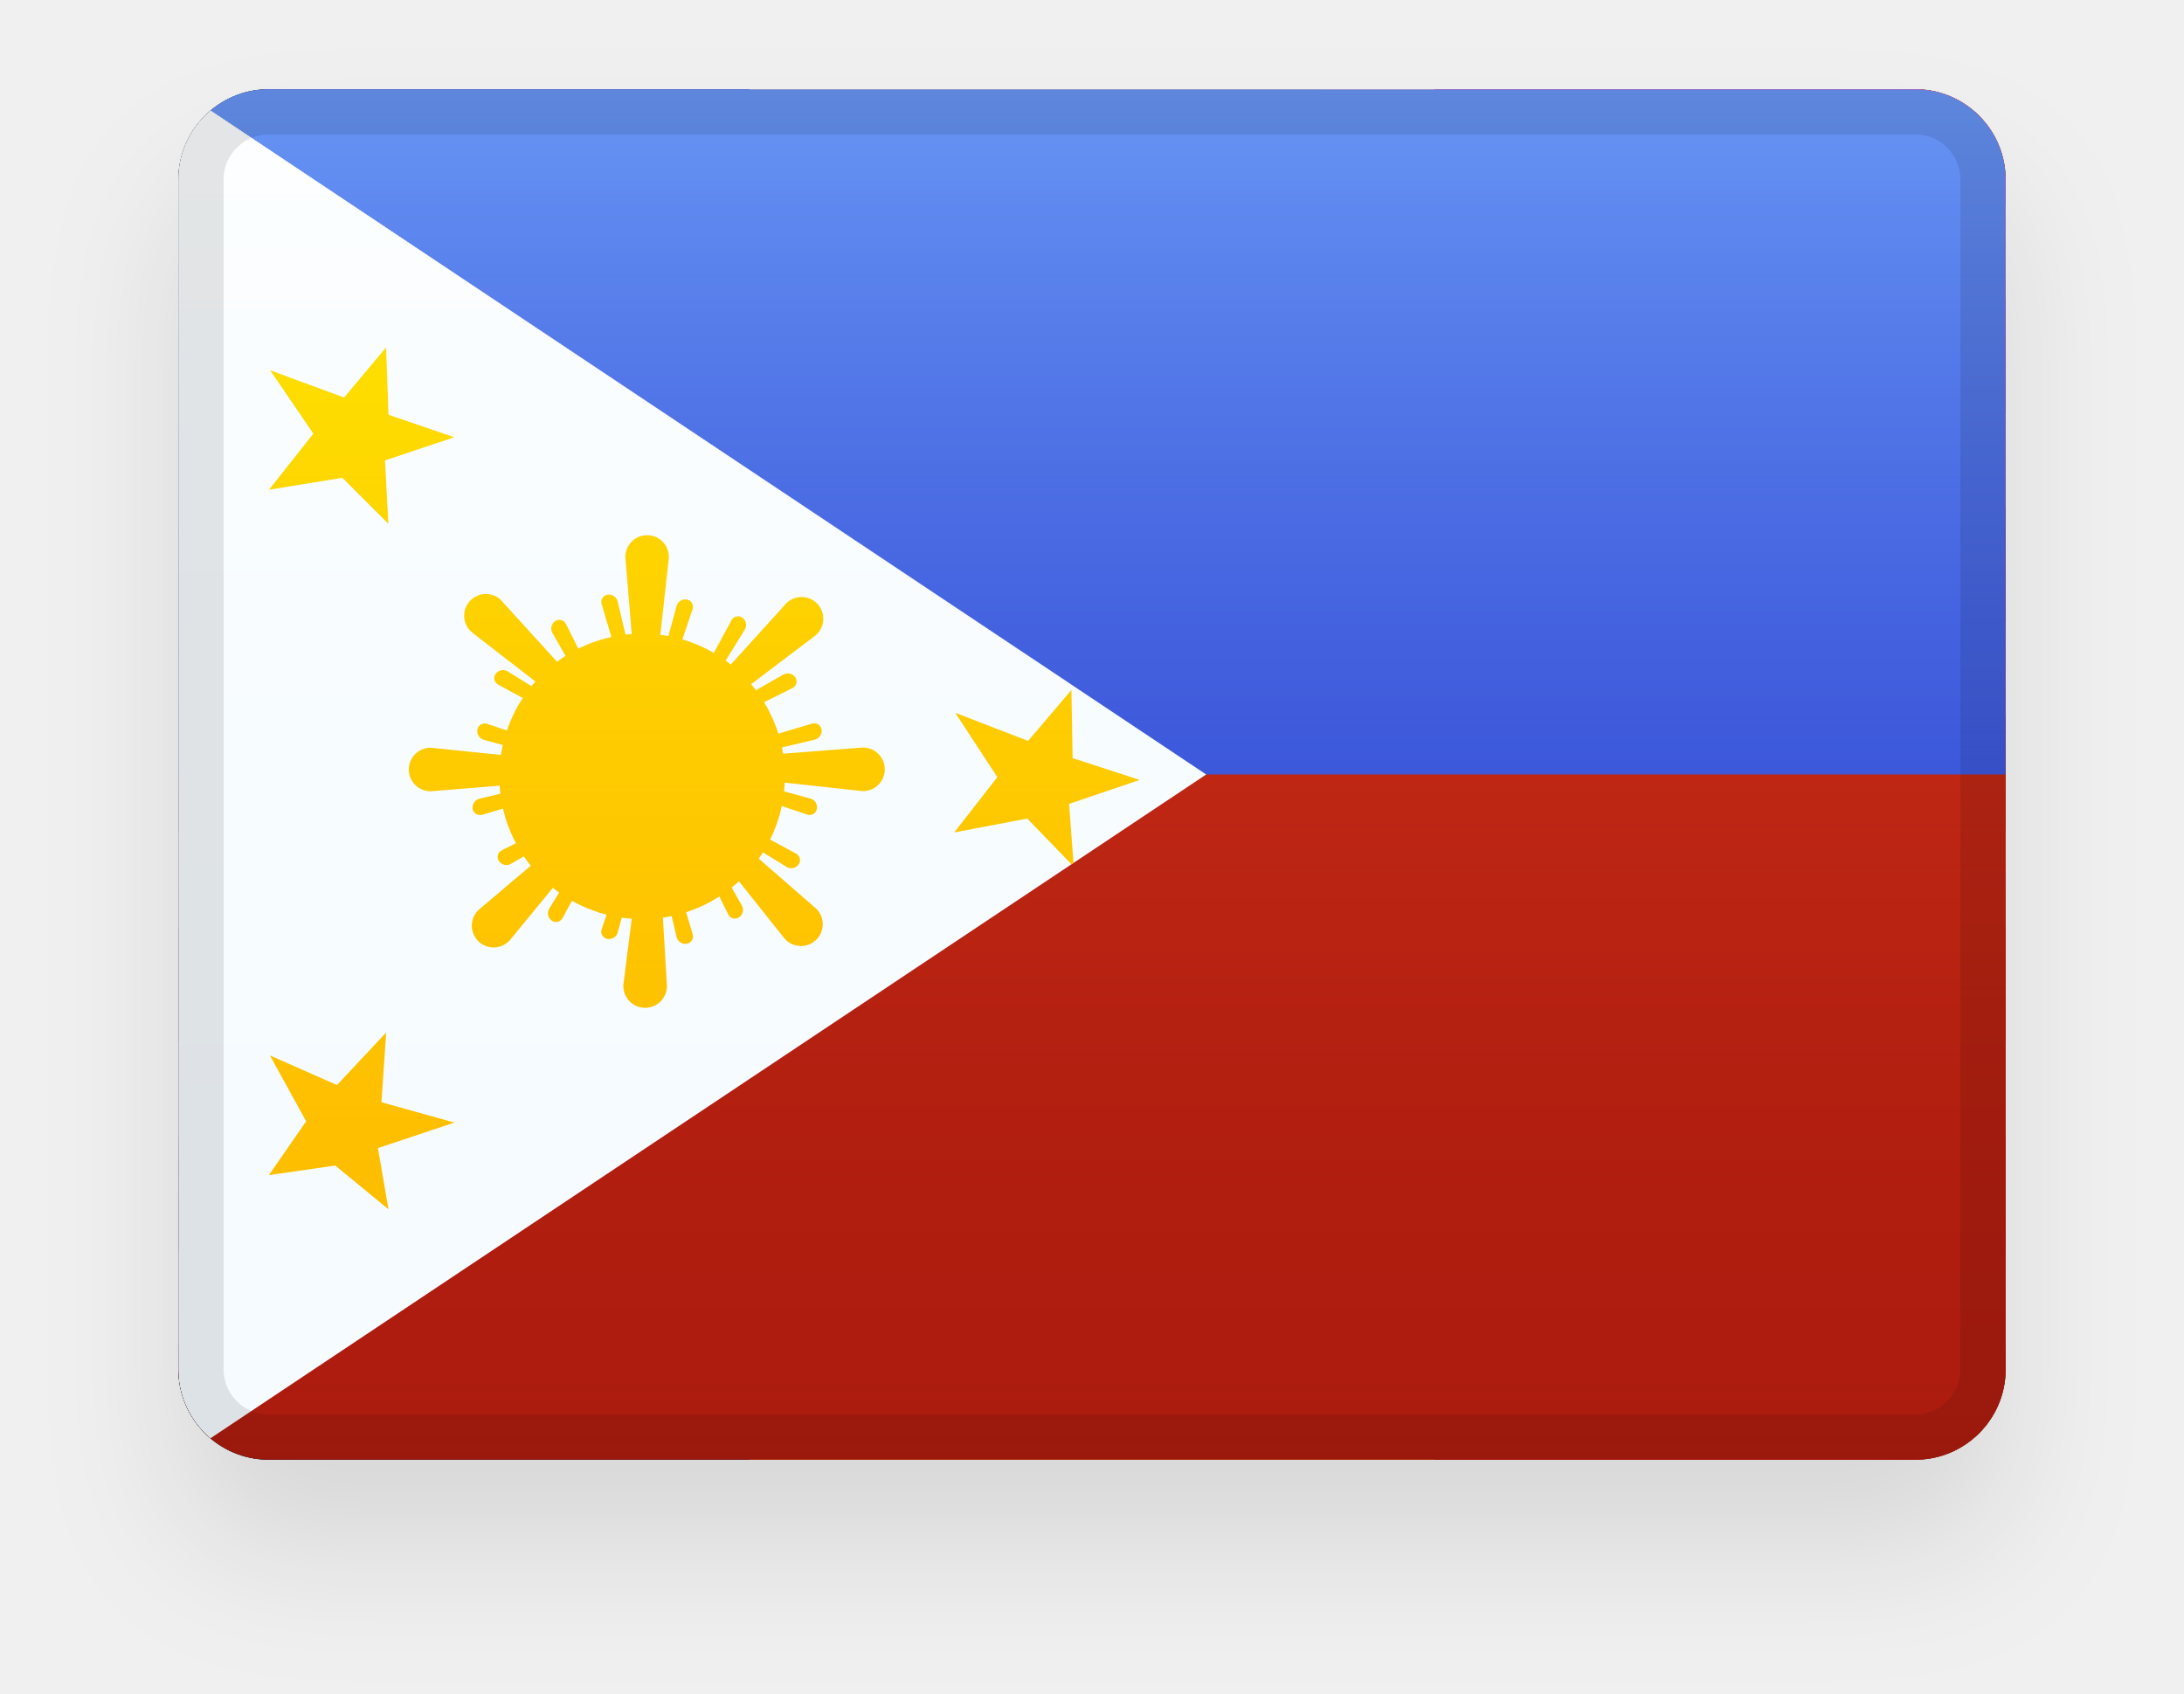
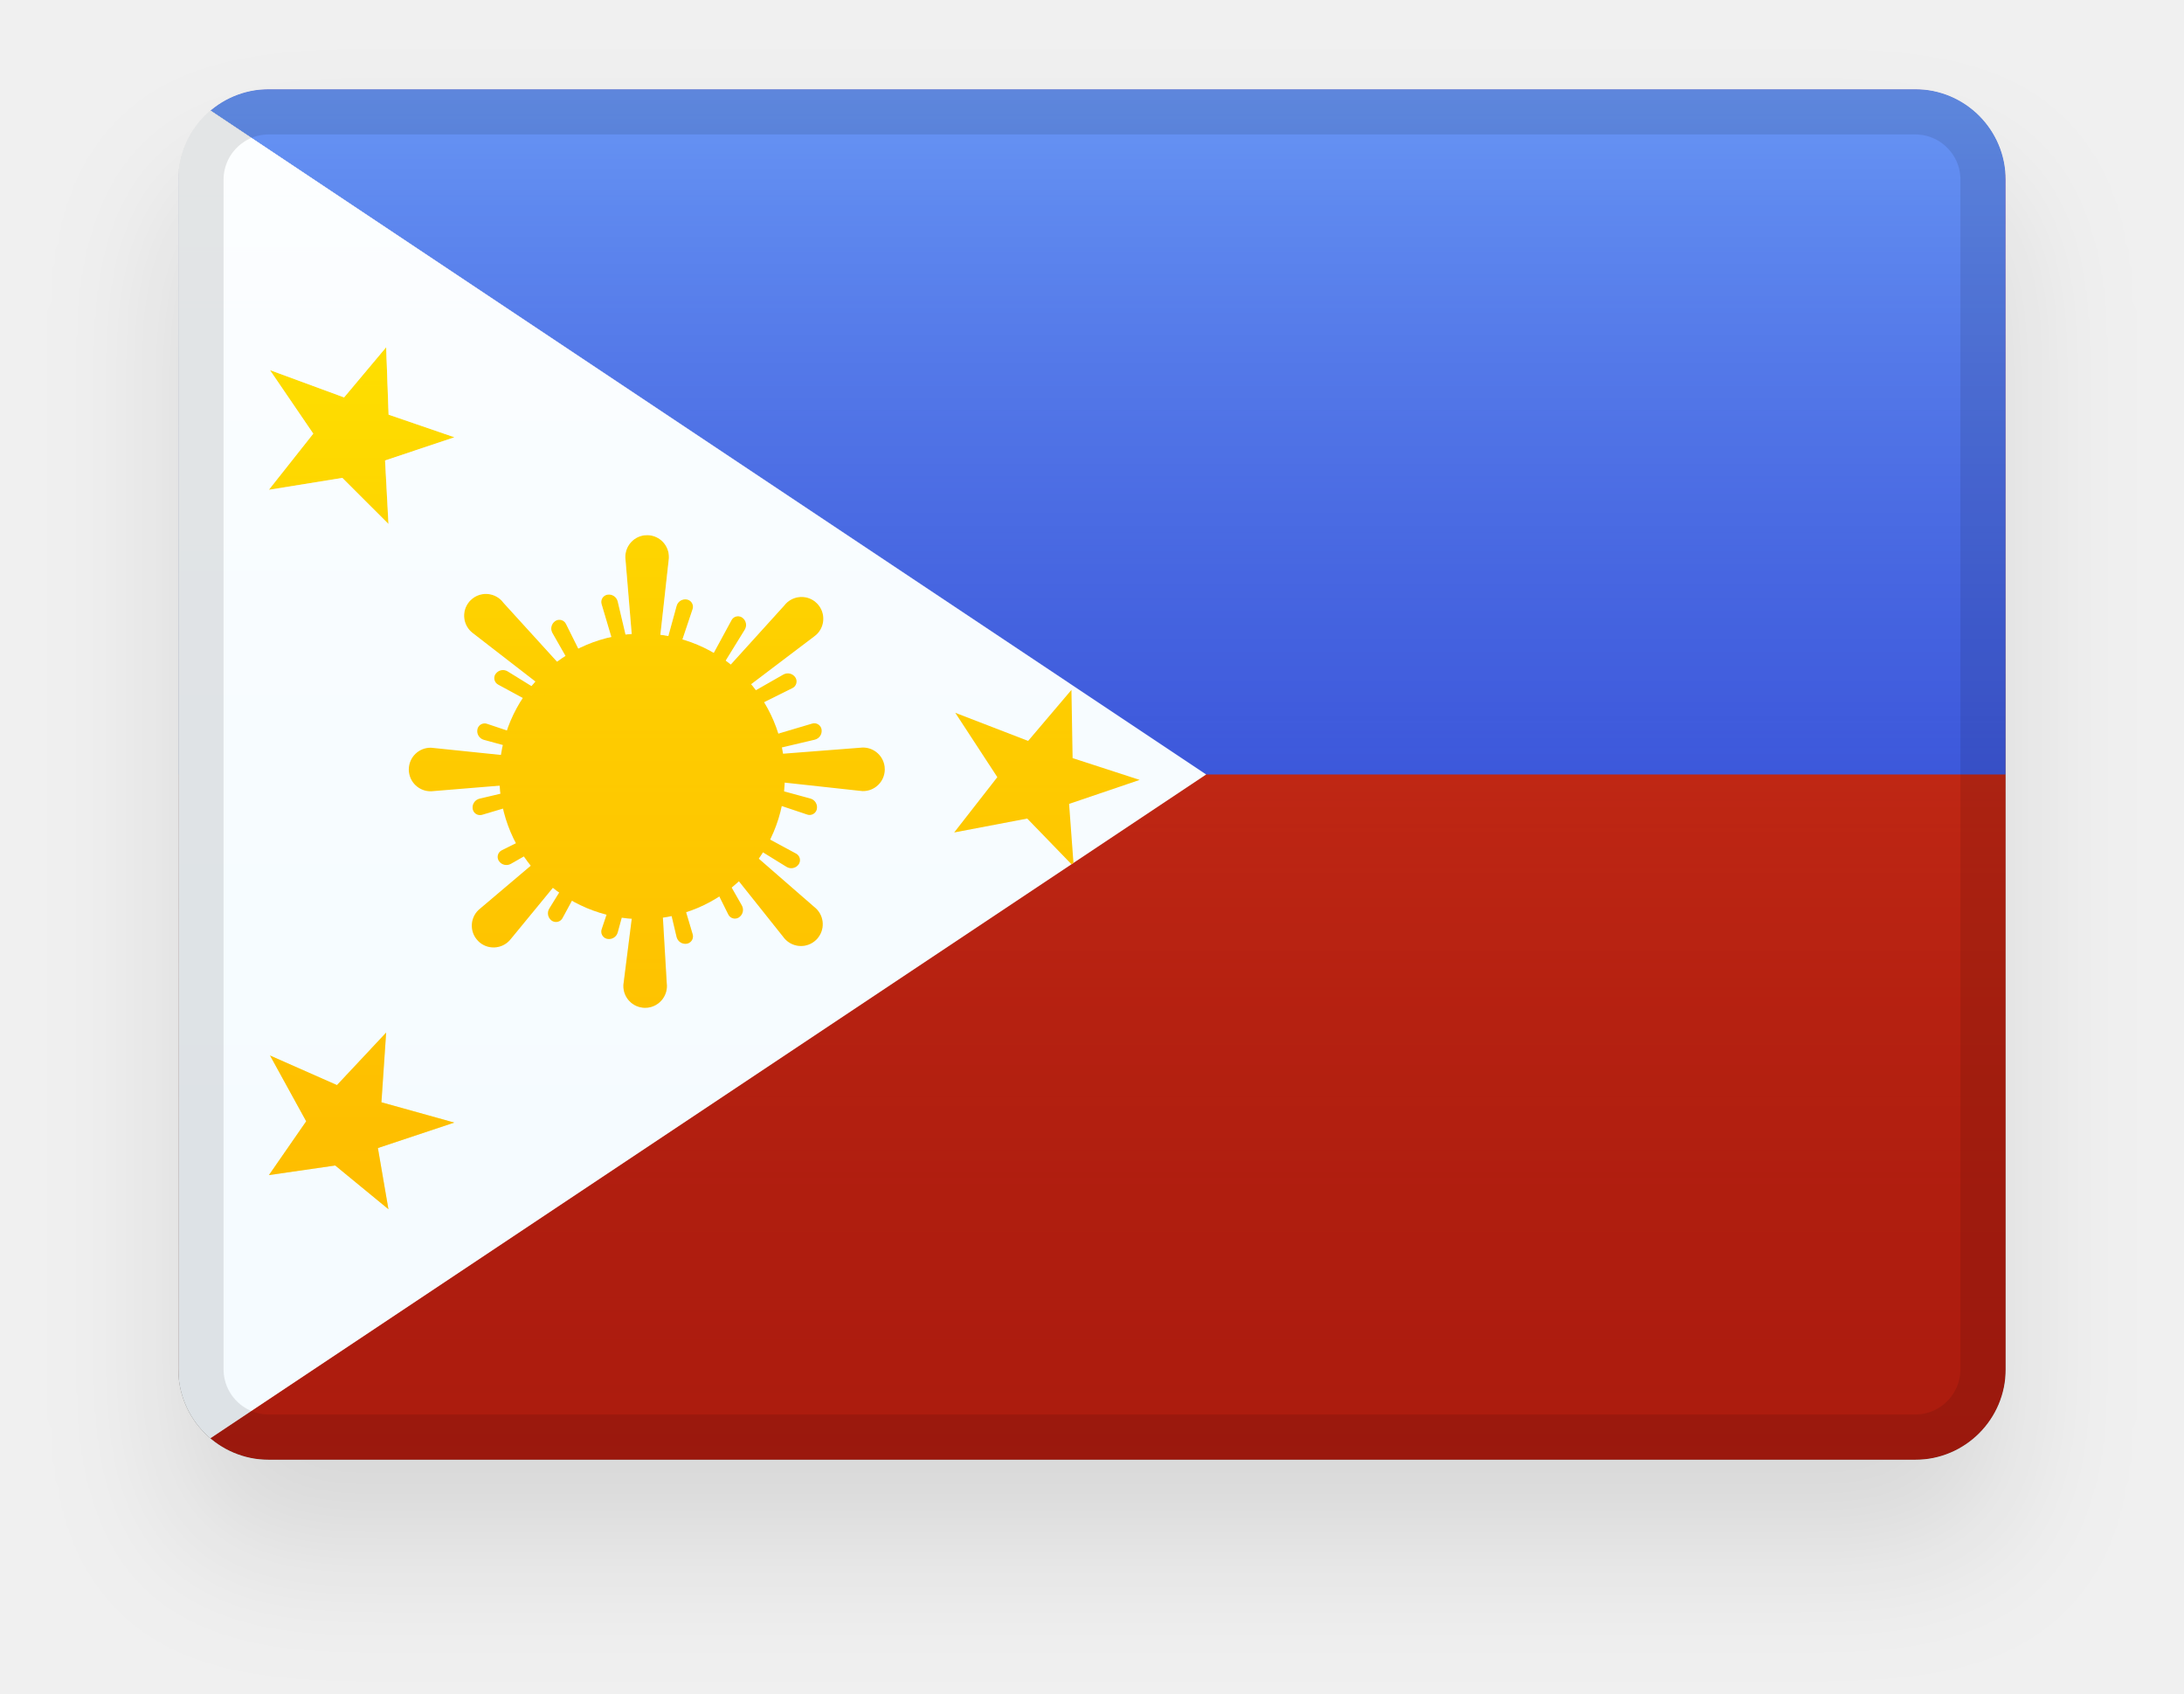
<svg xmlns="http://www.w3.org/2000/svg" width="49" height="38" viewBox="0 0 49 38" fill="none">
-   <g filter="url(#filter0_d_924_2384)">
-     <g clip-path="url(#clip0_924_2384)">
-       <path fill-rule="evenodd" clip-rule="evenodd" d="M4 2V32.75H45V2H4Z" fill="#009933" />
-       <mask id="mask0_924_2384" style="mask-type:alpha" maskUnits="userSpaceOnUse" x="4" y="2" width="41" height="31">
-         <path fill-rule="evenodd" clip-rule="evenodd" d="M4 2V32.75H45V2H4Z" fill="white" />
-       </mask>
-       <g mask="url(#mask0_924_2384)">
-         <g filter="url(#filter1_d_924_2384)">
-           <path fill-rule="evenodd" clip-rule="evenodd" d="M24.406 6.746L40.04 17.641L24.194 27.845L8.88 17.43L24.406 6.746Z" fill="#FFD221" />
-           <path fill-rule="evenodd" clip-rule="evenodd" d="M24.406 6.746L40.04 17.641L24.194 27.845L8.88 17.43L24.406 6.746Z" fill="url(#paint0_linear_924_2384)" />
-         </g>
-         <path fill-rule="evenodd" clip-rule="evenodd" d="M24.5 24.037C28.038 24.037 30.906 21.169 30.906 17.631C30.906 14.093 28.038 11.225 24.5 11.225C20.962 11.225 18.094 14.093 18.094 17.631C18.094 21.169 20.962 24.037 24.5 24.037Z" fill="#2E42A5" />
-         <mask id="mask1_924_2384" style="mask-type:alpha" maskUnits="userSpaceOnUse" x="18" y="11" width="13" height="14">
-           <path fill-rule="evenodd" clip-rule="evenodd" d="M24.5 24.037C28.038 24.037 30.906 21.169 30.906 17.631C30.906 14.093 28.038 11.225 24.5 11.225C20.962 11.225 18.094 14.093 18.094 17.631C18.094 21.169 20.962 24.037 24.5 24.037Z" fill="white" />
-         </mask>
-         <g mask="url(#mask1_924_2384)">
-           <path fill-rule="evenodd" clip-rule="evenodd" d="M22.424 20.668L22.138 20.818L22.193 20.5L21.961 20.274L22.281 20.227L22.424 19.938L22.567 20.227L22.887 20.274L22.656 20.5L22.711 20.818L22.424 20.668Z" fill="#F7FCFF" />
-           <path fill-rule="evenodd" clip-rule="evenodd" d="M24.987 20.668L24.701 20.818L24.755 20.5L24.524 20.274L24.844 20.227L24.987 19.938L25.13 20.227L25.45 20.274L25.218 20.5L25.273 20.818L24.987 20.668Z" fill="#F7FCFF" />
-           <path fill-rule="evenodd" clip-rule="evenodd" d="M24.987 22.205L24.701 22.355L24.755 22.037L24.524 21.811L24.844 21.765L24.987 21.475L25.13 21.765L25.45 21.811L25.218 22.037L25.273 22.355L24.987 22.205Z" fill="#F7FCFF" />
-           <path fill-rule="evenodd" clip-rule="evenodd" d="M23.706 16.824L23.419 16.974L23.474 16.656L23.243 16.43L23.562 16.384L23.706 16.094L23.849 16.384L24.169 16.43L23.937 16.656L23.992 16.974L23.706 16.824Z" fill="#F7FCFF" />
-           <path fill-rule="evenodd" clip-rule="evenodd" d="M23.706 19.387L23.419 19.537L23.474 19.218L23.243 18.993L23.562 18.946L23.706 18.656L23.849 18.946L24.169 18.993L23.937 19.218L23.992 19.537L23.706 19.387Z" fill="#F7FCFF" />
-           <path fill-rule="evenodd" clip-rule="evenodd" d="M21.913 18.105L21.627 18.256L21.681 17.937L21.45 17.711L21.77 17.665L21.913 17.375L22.056 17.665L22.376 17.711L22.144 17.937L22.199 18.256L21.913 18.105Z" fill="#F7FCFF" />
-           <path fill-rule="evenodd" clip-rule="evenodd" d="M20.116 19.131L19.83 19.281L19.884 18.962L19.653 18.737L19.973 18.69L20.116 18.4L20.259 18.69L20.579 18.737L20.347 18.962L20.402 19.281L20.116 19.131Z" fill="#F7FCFF" />
-           <path fill-rule="evenodd" clip-rule="evenodd" d="M26.014 14.775L25.728 14.926L25.783 14.607L25.551 14.381L25.871 14.335L26.014 14.045L26.157 14.335L26.477 14.381L26.246 14.607L26.3 14.926L26.014 14.775Z" fill="#F7FCFF" />
-           <path d="M16.719 16.088L16.911 13.533C23.059 13.997 27.911 16.018 31.406 19.613L29.569 21.4C26.539 18.283 22.276 16.508 16.719 16.088Z" fill="#F7FCFF" />
-           <path d="M19.746 15.585L19.812 14.947C23.775 15.358 27.174 16.876 29.999 19.498L29.563 19.967C26.841 17.441 23.572 15.981 19.746 15.585Z" fill="#009933" />
-         </g>
-         <mask id="mask2_924_2384" style="mask-type:alpha" maskUnits="userSpaceOnUse" x="4" y="2" width="41" height="31">
-           <rect x="4" y="2" width="41" height="30.75" fill="white" />
-         </mask>
-         <g mask="url(#mask2_924_2384)">
-           <path fill-rule="evenodd" clip-rule="evenodd" d="M4 19.938H45V32.75H4V19.938Z" fill="#AB0403" />
-           <path fill-rule="evenodd" clip-rule="evenodd" d="M4 12.25H45V19.938H4V12.25Z" fill="#F7FCFF" />
-           <path fill-rule="evenodd" clip-rule="evenodd" d="M4 2H45V14.812H4V2Z" fill="#AB0403" />
-         </g>
-       </g>
-       <mask id="mask3_924_2384" style="mask-type:alpha" maskUnits="userSpaceOnUse" x="4" y="2" width="41" height="31">
+   <g filter="url(#filter0_d_1020_4787)">
+     <g clip-path="url(#clip0_1020_4787)">
+       <mask id="mask0_1020_4787" style="mask-type:luminance" maskUnits="userSpaceOnUse" x="4" y="2" width="41" height="31">
        <rect x="4" y="2" width="41" height="30.75" fill="white" />
      </mask>
-       <g mask="url(#mask3_924_2384)">
-         <path fill-rule="evenodd" clip-rule="evenodd" d="M4 2H45V32.75H4V2Z" fill="#F7FCFF" />
-         <path fill-rule="evenodd" clip-rule="evenodd" d="M4 20.791V23.354H45V20.791H4Z" fill="#E31D1C" />
-         <path fill-rule="evenodd" clip-rule="evenodd" d="M4 25.49V28.053H45V25.49H4Z" fill="#E31D1C" />
-         <path fill-rule="evenodd" clip-rule="evenodd" d="M4 11.396V13.959H45V11.396H4Z" fill="#E31D1C" />
-         <path fill-rule="evenodd" clip-rule="evenodd" d="M4 30.188V32.75H45V30.188H4Z" fill="#E31D1C" />
-         <path fill-rule="evenodd" clip-rule="evenodd" d="M4 16.094V18.656H45V16.094H4Z" fill="#E31D1C" />
-         <path fill-rule="evenodd" clip-rule="evenodd" d="M4 2V4.562H45V2H4Z" fill="#E31D1C" />
-         <path fill-rule="evenodd" clip-rule="evenodd" d="M4 6.697V9.26H45V6.697H4Z" fill="#E31D1C" />
-         <rect x="4" y="2" width="25.625" height="16.656" fill="#2E42A5" />
-         <path fill-rule="evenodd" clip-rule="evenodd" d="M11.333 5.765L10.403 6.417L10.717 5.256L9.891 4.521H10.97L11.332 3.574L11.756 4.521H12.676L11.953 5.256L12.233 6.417L11.333 5.765ZM6.208 5.765L5.278 6.417L5.592 5.257L4.766 4.521H5.845L6.206 3.574L6.631 4.521H7.55L6.828 5.257L7.108 6.417L6.208 5.765ZM15.528 6.417L16.458 5.765L17.358 6.417L17.078 5.256L17.801 4.521H16.881L16.456 3.574L16.095 4.521H15.016L15.842 5.256L15.528 6.417ZM21.583 5.765L20.653 6.417L20.967 5.256L20.141 4.521H21.22L21.581 3.574L22.006 4.521H22.926L22.203 5.256L22.483 6.417L21.583 5.765ZM5.278 11.542L6.208 10.89L7.108 11.542L6.828 10.382L7.551 9.646H6.631L6.207 8.699L5.845 9.646H4.766L5.592 10.382L5.278 11.542ZM11.333 10.89L10.403 11.542L10.717 10.382L9.891 9.646H10.97L11.332 8.699L11.756 9.646H12.676L11.953 10.382L12.233 11.542L11.333 10.89ZM15.528 11.542L16.458 10.89L17.358 11.542L17.078 10.382L17.801 9.646H16.881L16.456 8.699L16.095 9.646H15.016L15.842 10.382L15.528 11.542ZM21.583 10.89L20.653 11.542L20.967 10.382L20.141 9.646H21.22L21.581 8.699L22.006 9.646H22.926L22.203 10.382L22.483 11.542L21.583 10.89ZM5.278 16.667L6.208 16.015L7.108 16.667L6.828 15.507L7.551 14.771H6.631L6.207 13.824L5.845 14.771H4.766L5.592 15.507L5.278 16.667ZM11.333 16.015L10.403 16.667L10.717 15.507L9.891 14.771H10.97L11.332 13.824L11.756 14.771H12.676L11.953 15.507L12.233 16.667L11.333 16.015ZM15.528 16.667L16.458 16.015L17.358 16.667L17.078 15.507L17.801 14.771H16.881L16.456 13.824L16.095 14.771H15.016L15.842 15.507L15.528 16.667ZM21.583 16.015L20.653 16.667L20.967 15.507L20.141 14.771H21.22L21.581 13.824L22.006 14.771H22.926L22.203 15.507L22.483 16.667L21.583 16.015ZM25.778 6.417L26.708 5.765L27.608 6.417L27.328 5.256L28.051 4.521H27.131L26.706 3.574L26.345 4.521H25.266L26.092 5.256L25.778 6.417ZM26.708 10.89L25.778 11.542L26.092 10.382L25.266 9.646H26.345L26.706 8.699L27.131 9.646H28.051L27.328 10.382L27.608 11.542L26.708 10.89ZM25.778 16.667L26.708 16.015L27.608 16.667L27.328 15.507L28.051 14.771H27.131L26.706 13.824L26.345 14.771H25.266L26.092 15.507L25.778 16.667ZM8.77 8.327L7.84 8.979L8.154 7.819L7.328 7.084H8.407L8.769 6.137L9.193 7.084H10.113L9.39 7.819L9.67 8.979L8.77 8.327ZM12.965 8.979L13.895 8.327L14.795 8.979L14.515 7.819L15.238 7.084H14.318L13.894 6.137L13.532 7.084H12.453L13.279 7.819L12.965 8.979ZM19.02 8.327L18.09 8.979L18.404 7.819L17.578 7.084H18.657L19.019 6.137L19.443 7.084H20.363L19.64 7.819L19.92 8.979L19.02 8.327ZM7.84 14.104L8.77 13.452L9.67 14.104L9.39 12.944L10.113 12.209H9.193L8.769 11.262L8.407 12.209H7.328L8.154 12.944L7.84 14.104ZM13.895 13.452L12.965 14.104L13.279 12.944L12.453 12.209H13.532L13.894 11.262L14.318 12.209H15.238L14.515 12.944L14.795 14.104L13.895 13.452ZM18.09 14.104L19.02 13.452L19.92 14.104L19.64 12.944L20.363 12.209H19.443L19.019 11.262L18.657 12.209H17.578L18.404 12.944L18.09 14.104ZM24.145 8.327L23.215 8.979L23.529 7.819L22.703 7.084H23.782L24.144 6.137L24.568 7.084H25.488L24.765 7.819L25.045 8.979L24.145 8.327ZM23.215 14.104L24.145 13.452L25.045 14.104L24.765 12.944L25.488 12.209H24.568L24.144 11.262L23.782 12.209H22.703L23.529 12.944L23.215 14.104Z" fill="#F7FCFF" />
-       </g>
-       <mask id="mask4_924_2384" style="mask-type:alpha" maskUnits="userSpaceOnUse" x="4" y="2" width="41" height="31">
-         <rect x="4" y="2" width="41" height="30.75" fill="white" />
-       </mask>
-       <g mask="url(#mask4_924_2384)">
-         <path fill-rule="evenodd" clip-rule="evenodd" d="M16.812 2H32.188V32.75H16.812V2Z" fill="#FBCD17" />
-         <path fill-rule="evenodd" clip-rule="evenodd" d="M32.188 2H45V32.75H32.188V2Z" fill="#E11C1B" />
-         <path fill-rule="evenodd" clip-rule="evenodd" d="M4 2H16.812V32.75H4V2Z" fill="#2E42A5" />
-       </g>
-       <mask id="mask5_924_2384" style="mask-type:alpha" maskUnits="userSpaceOnUse" x="4" y="2" width="41" height="31">
-         <rect x="4" y="2" width="41" height="30.75" fill="white" />
-       </mask>
-       <g mask="url(#mask5_924_2384)">
+       <g mask="url(#mask0_1020_4787)">
        <path fill-rule="evenodd" clip-rule="evenodd" d="M4 2V32.75H45V2H4Z" fill="#BF2714" />
-         <mask id="mask6_924_2384" style="mask-type:alpha" maskUnits="userSpaceOnUse" x="4" y="2" width="41" height="31">
+         <mask id="mask1_1020_4787" style="mask-type:luminance" maskUnits="userSpaceOnUse" x="4" y="2" width="41" height="31">
          <path fill-rule="evenodd" clip-rule="evenodd" d="M4 2V32.75H45V2H4Z" fill="white" />
        </mask>
-         <g mask="url(#mask6_924_2384)">
+         <g mask="url(#mask1_1020_4787)">
          <path fill-rule="evenodd" clip-rule="evenodd" d="M4 -0.562V17.375H45V-0.562H4Z" fill="#3D58DB" />
        </g>
        <path fill-rule="evenodd" clip-rule="evenodd" d="M4 2V32.75L27.062 17.375L4 2Z" fill="#F7FCFF" />
-         <mask id="mask7_924_2384" style="mask-type:alpha" maskUnits="userSpaceOnUse" x="4" y="2" width="24" height="31">
+         <mask id="mask2_1020_4787" style="mask-type:luminance" maskUnits="userSpaceOnUse" x="4" y="2" width="24" height="31">
          <path fill-rule="evenodd" clip-rule="evenodd" d="M4 2V32.75L27.062 17.375L4 2Z" fill="white" />
        </mask>
-         <g mask="url(#mask7_924_2384)">
+         <g mask="url(#mask2_1020_4787)">
          <path fill-rule="evenodd" clip-rule="evenodd" d="M21.432 15.991L23.067 16.622L24.039 15.477L24.065 17.008L25.57 17.497L23.986 18.035L24.09 19.441L23.047 18.364L21.408 18.676L22.376 17.435L21.432 15.991Z" fill="#FECA00" />
          <path fill-rule="evenodd" clip-rule="evenodd" d="M6.057 23.679L7.56 24.343L8.664 23.165L8.558 24.729L10.195 25.185L8.479 25.756L8.715 27.129L7.521 26.148L6.033 26.363L6.869 25.156L6.057 23.679Z" fill="#FECA00" />
          <path fill-rule="evenodd" clip-rule="evenodd" d="M6.057 8.304L7.72 8.916L8.664 7.79L8.718 9.303L10.195 9.81L8.639 10.33L8.715 11.754L7.681 10.721L6.033 10.988L7.029 9.729L6.057 8.304Z" fill="#FECA00" />
          <path fill-rule="evenodd" clip-rule="evenodd" d="M14.406 20.621C16.175 20.621 17.609 19.187 17.609 17.418C17.609 15.649 16.175 14.215 14.406 14.215C12.637 14.215 11.203 15.649 11.203 17.418C11.203 19.187 12.637 20.621 14.406 20.621Z" fill="#FECA00" />
          <path fill-rule="evenodd" clip-rule="evenodd" d="M14.034 12.558L14.206 14.616C14.223 14.741 14.319 14.841 14.443 14.861C14.599 14.887 14.747 14.782 14.773 14.626L15.001 12.575C15.005 12.551 15.007 12.527 15.007 12.503C15.012 12.233 14.797 12.011 14.527 12.006C14.503 12.006 14.479 12.007 14.455 12.01C14.187 12.045 13.999 12.291 14.034 12.558ZM13.497 13.552L13.763 14.447C13.788 14.53 13.871 14.582 13.965 14.565C14.042 14.547 14.089 14.47 14.071 14.393L13.859 13.495C13.835 13.392 13.735 13.325 13.63 13.341C13.623 13.343 13.616 13.344 13.609 13.346C13.521 13.372 13.471 13.464 13.497 13.552ZM14.936 14.485C14.915 14.562 14.96 14.64 15.045 14.663C15.13 14.681 15.214 14.633 15.242 14.55L15.539 13.665C15.568 13.578 15.521 13.484 15.434 13.455C15.428 13.453 15.421 13.451 15.414 13.45C15.31 13.429 15.207 13.493 15.18 13.595L14.936 14.485ZM17.596 13.584L16.164 15.165C16.087 15.265 16.085 15.403 16.158 15.506C16.25 15.635 16.429 15.665 16.558 15.573L18.267 14.279C18.287 14.265 18.305 14.249 18.323 14.233C18.517 14.045 18.522 13.736 18.335 13.542C18.318 13.524 18.3 13.508 18.281 13.493C18.067 13.329 17.76 13.37 17.596 13.584ZM17.16 16.941L19.299 16.775C19.566 16.74 19.811 16.928 19.847 17.196C19.85 17.22 19.851 17.244 19.851 17.268C19.846 17.538 19.624 17.753 19.354 17.748C19.33 17.747 19.305 17.745 19.282 17.741L17.15 17.508C16.994 17.481 16.889 17.334 16.915 17.177C16.936 17.053 17.035 16.957 17.16 16.941ZM18.268 20.347L16.607 18.901C16.507 18.825 16.369 18.822 16.266 18.896C16.137 18.988 16.107 19.167 16.199 19.295L17.573 21.019C17.587 21.038 17.602 21.057 17.619 21.074C17.806 21.268 18.116 21.274 18.31 21.086C18.327 21.07 18.343 21.052 18.358 21.032C18.522 20.818 18.482 20.512 18.268 20.347ZM14.832 19.898L14.959 22.058C14.994 22.325 14.806 22.57 14.538 22.606C14.514 22.609 14.49 22.61 14.466 22.61C14.196 22.605 13.981 22.383 13.986 22.113C13.986 22.089 13.989 22.064 13.993 22.041L14.265 19.889C14.291 19.733 14.439 19.627 14.595 19.653C14.72 19.674 14.816 19.774 14.832 19.898ZM11.462 21.064L12.873 19.347C12.95 19.247 12.952 19.109 12.879 19.006C12.787 18.877 12.608 18.847 12.479 18.939L10.79 20.369C10.771 20.383 10.752 20.399 10.735 20.416C10.541 20.603 10.535 20.912 10.723 21.106C10.739 21.124 10.758 21.14 10.777 21.155C10.991 21.319 11.297 21.278 11.462 21.064ZM11.876 17.571L9.724 17.748C9.457 17.783 9.211 17.595 9.176 17.327C9.173 17.303 9.171 17.279 9.172 17.255C9.177 16.985 9.399 16.77 9.669 16.775C9.693 16.776 9.717 16.778 9.741 16.782L11.886 17.004C12.042 17.03 12.147 17.178 12.121 17.334C12.1 17.458 12.001 17.554 11.876 17.571ZM10.605 14.201L12.429 15.612C12.529 15.688 12.668 15.691 12.77 15.618C12.899 15.526 12.929 15.347 12.837 15.218L11.3 13.529C11.286 13.51 11.27 13.491 11.254 13.474C11.066 13.28 10.757 13.274 10.563 13.462C10.545 13.478 10.529 13.496 10.514 13.516C10.35 13.73 10.39 14.036 10.605 14.201ZM15.968 14.733L16.413 13.912C16.456 13.832 16.557 13.802 16.637 13.846C16.643 13.849 16.649 13.853 16.655 13.857C16.741 13.919 16.765 14.037 16.709 14.127L16.224 14.913C16.182 14.98 16.094 15.001 16.027 14.959C15.949 14.905 15.926 14.81 15.968 14.733ZM18.222 16.233L17.327 16.499C17.244 16.524 17.192 16.607 17.209 16.701C17.227 16.778 17.304 16.825 17.381 16.807L18.279 16.595C18.383 16.57 18.45 16.47 18.433 16.365C18.432 16.358 18.43 16.352 18.428 16.345C18.402 16.257 18.31 16.207 18.222 16.233ZM17.041 18.707L17.862 19.151C17.942 19.195 17.972 19.296 17.928 19.376C17.925 19.382 17.921 19.388 17.917 19.394C17.855 19.48 17.737 19.503 17.647 19.448L16.861 18.963C16.794 18.921 16.773 18.833 16.815 18.766C16.869 18.688 16.964 18.665 17.041 18.707ZM15.541 20.961L15.275 20.066C15.25 19.983 15.167 19.931 15.073 19.948C14.996 19.966 14.949 20.043 14.967 20.12L15.179 21.018C15.204 21.122 15.304 21.189 15.409 21.172C15.416 21.171 15.422 21.169 15.429 21.167C15.517 21.141 15.567 21.049 15.541 20.961ZM13.065 19.777L12.62 20.598C12.577 20.678 12.476 20.708 12.396 20.665C12.389 20.661 12.383 20.658 12.378 20.654C12.291 20.591 12.268 20.473 12.324 20.383L12.809 19.598C12.851 19.53 12.939 19.509 13.006 19.551C13.084 19.606 13.106 19.701 13.065 19.777ZM10.816 18.28L11.711 18.014C11.794 17.989 11.845 17.906 11.829 17.812C11.81 17.735 11.733 17.688 11.656 17.706L10.758 17.918C10.655 17.943 10.588 18.043 10.605 18.148C10.606 18.154 10.608 18.161 10.61 18.168C10.636 18.256 10.728 18.306 10.816 18.28ZM11.997 15.804L11.176 15.359C11.096 15.316 11.066 15.215 11.109 15.134C11.113 15.128 11.116 15.122 11.121 15.117C11.183 15.03 11.301 15.007 11.391 15.063L12.176 15.548C12.244 15.589 12.264 15.678 12.223 15.745C12.168 15.823 12.073 15.845 11.997 15.804ZM16.773 15.591C16.705 15.63 16.681 15.717 16.725 15.793C16.772 15.866 16.866 15.892 16.944 15.853L17.78 15.437C17.862 15.396 17.895 15.297 17.855 15.215C17.851 15.209 17.848 15.202 17.844 15.197C17.785 15.108 17.668 15.081 17.575 15.133L16.773 15.591ZM17.114 17.78C17.136 17.696 17.215 17.651 17.291 17.672L18.182 17.915C18.284 17.943 18.348 18.046 18.327 18.15C18.326 18.157 18.324 18.164 18.322 18.17C18.292 18.257 18.198 18.304 18.112 18.275L17.227 17.978C17.144 17.95 17.096 17.865 17.114 17.78ZM16.186 19.51C16.147 19.441 16.059 19.417 15.983 19.461C15.911 19.508 15.885 19.603 15.924 19.68L16.34 20.516C16.38 20.598 16.48 20.632 16.562 20.591C16.568 20.588 16.574 20.584 16.58 20.58C16.668 20.521 16.696 20.404 16.643 20.312L16.186 19.51ZM13.994 19.85C14.078 19.873 14.123 19.951 14.102 20.028L13.859 20.918C13.831 21.021 13.728 21.084 13.624 21.063C13.617 21.062 13.611 21.06 13.604 21.058C13.517 21.029 13.47 20.935 13.499 20.848L13.796 19.963C13.824 19.881 13.909 19.832 13.994 19.85ZM12.264 18.922C12.333 18.883 12.357 18.796 12.313 18.72C12.266 18.647 12.171 18.622 12.094 18.66L11.258 19.076C11.176 19.117 11.142 19.216 11.183 19.298C11.186 19.305 11.19 19.311 11.194 19.317C11.253 19.405 11.37 19.432 11.462 19.38L12.264 18.922ZM11.924 16.733C11.901 16.817 11.822 16.862 11.746 16.841L10.856 16.598C10.754 16.57 10.69 16.467 10.711 16.363C10.712 16.356 10.714 16.349 10.716 16.343C10.745 16.256 10.839 16.209 10.926 16.238L11.811 16.535C11.893 16.563 11.942 16.648 11.924 16.733ZM12.852 15.003C12.891 15.072 12.978 15.096 13.054 15.052C13.127 15.005 13.153 14.91 13.114 14.833L12.698 13.997C12.657 13.915 12.558 13.881 12.476 13.922C12.47 13.925 12.463 13.929 12.458 13.933C12.369 13.992 12.342 14.109 12.394 14.201L12.852 15.003Z" fill="#FECA00" />
        </g>
      </g>
-       <rect x="4" y="2" width="41" height="30.75" fill="url(#paint1_linear_924_2384)" style="mix-blend-mode:overlay" />
+       <rect x="4" y="2" width="41" height="30.75" fill="url(#paint0_linear_1020_4787)" style="mix-blend-mode:overlay" />
    </g>
    <rect x="4.508" y="2.508" width="39.984" height="29.734" rx="1.524" stroke="black" stroke-opacity="0.1" stroke-width="1.016" style="mix-blend-mode:multiply" />
  </g>
  <defs>
-     <filter id="filter0_d_924_2384" x="0.951" y="0.984" width="47.098" height="36.848" filterUnits="userSpaceOnUse" color-interpolation-filters="sRGB">
+     <filter id="filter0_d_1020_4787" x="0.951" y="0.984" width="47.098" height="36.848" filterUnits="userSpaceOnUse" color-interpolation-filters="sRGB">
      <feFlood flood-opacity="0" result="BackgroundImageFix" />
      <feColorMatrix in="SourceAlpha" type="matrix" values="0 0 0 0 0 0 0 0 0 0 0 0 0 0 0 0 0 0 127 0" result="hardAlpha" />
      <feOffset dy="2.033" />
      <feGaussianBlur stdDeviation="1.524" />
      <feColorMatrix type="matrix" values="0 0 0 0 0 0 0 0 0 0 0 0 0 0 0 0 0 0 0.1 0" />
-       <feBlend mode="normal" in2="BackgroundImageFix" result="effect1_dropShadow_924_2384" />
-       <feBlend mode="normal" in="SourceGraphic" in2="effect1_dropShadow_924_2384" result="shape" />
+       <feBlend mode="normal" in2="BackgroundImageFix" result="effect1_dropShadow_1020_4787" />
+       <feBlend mode="normal" in="SourceGraphic" in2="effect1_dropShadow_1020_4787" result="shape" />
    </filter>
-     <filter id="filter1_d_924_2384" x="8.879" y="6.746" width="31.16" height="21.098" filterUnits="userSpaceOnUse" color-interpolation-filters="sRGB">
-       <feFlood flood-opacity="0" result="BackgroundImageFix" />
-       <feColorMatrix in="SourceAlpha" type="matrix" values="0 0 0 0 0 0 0 0 0 0 0 0 0 0 0 0 0 0 127 0" result="hardAlpha" />
-       <feOffset />
-       <feColorMatrix type="matrix" values="0 0 0 0 0.031 0 0 0 0 0.369 0 0 0 0 0 0 0 0 0.28 0" />
-       <feBlend mode="normal" in2="BackgroundImageFix" result="effect1_dropShadow_924_2384" />
-       <feBlend mode="normal" in="SourceGraphic" in2="effect1_dropShadow_924_2384" result="shape" />
-     </filter>
-     <linearGradient id="paint0_linear_924_2384" x1="45" y1="32.75" x2="45" y2="2" gradientUnits="userSpaceOnUse">
-       <stop stop-color="#FFC600" />
-       <stop offset="1" stop-color="#FFDE42" />
-     </linearGradient>
-     <linearGradient id="paint1_linear_924_2384" x1="24.5" y1="2" x2="24.5" y2="32.75" gradientUnits="userSpaceOnUse">
+     <linearGradient id="paint0_linear_1020_4787" x1="24.5" y1="2" x2="24.5" y2="32.75" gradientUnits="userSpaceOnUse">
      <stop stop-color="white" stop-opacity="0.7" />
      <stop offset="1" stop-opacity="0.3" />
    </linearGradient>
-     <clipPath id="clip0_924_2384">
+     <clipPath id="clip0_1020_4787">
      <rect x="4" y="2" width="41" height="30.75" rx="2.033" fill="white" />
    </clipPath>
  </defs>
</svg>
